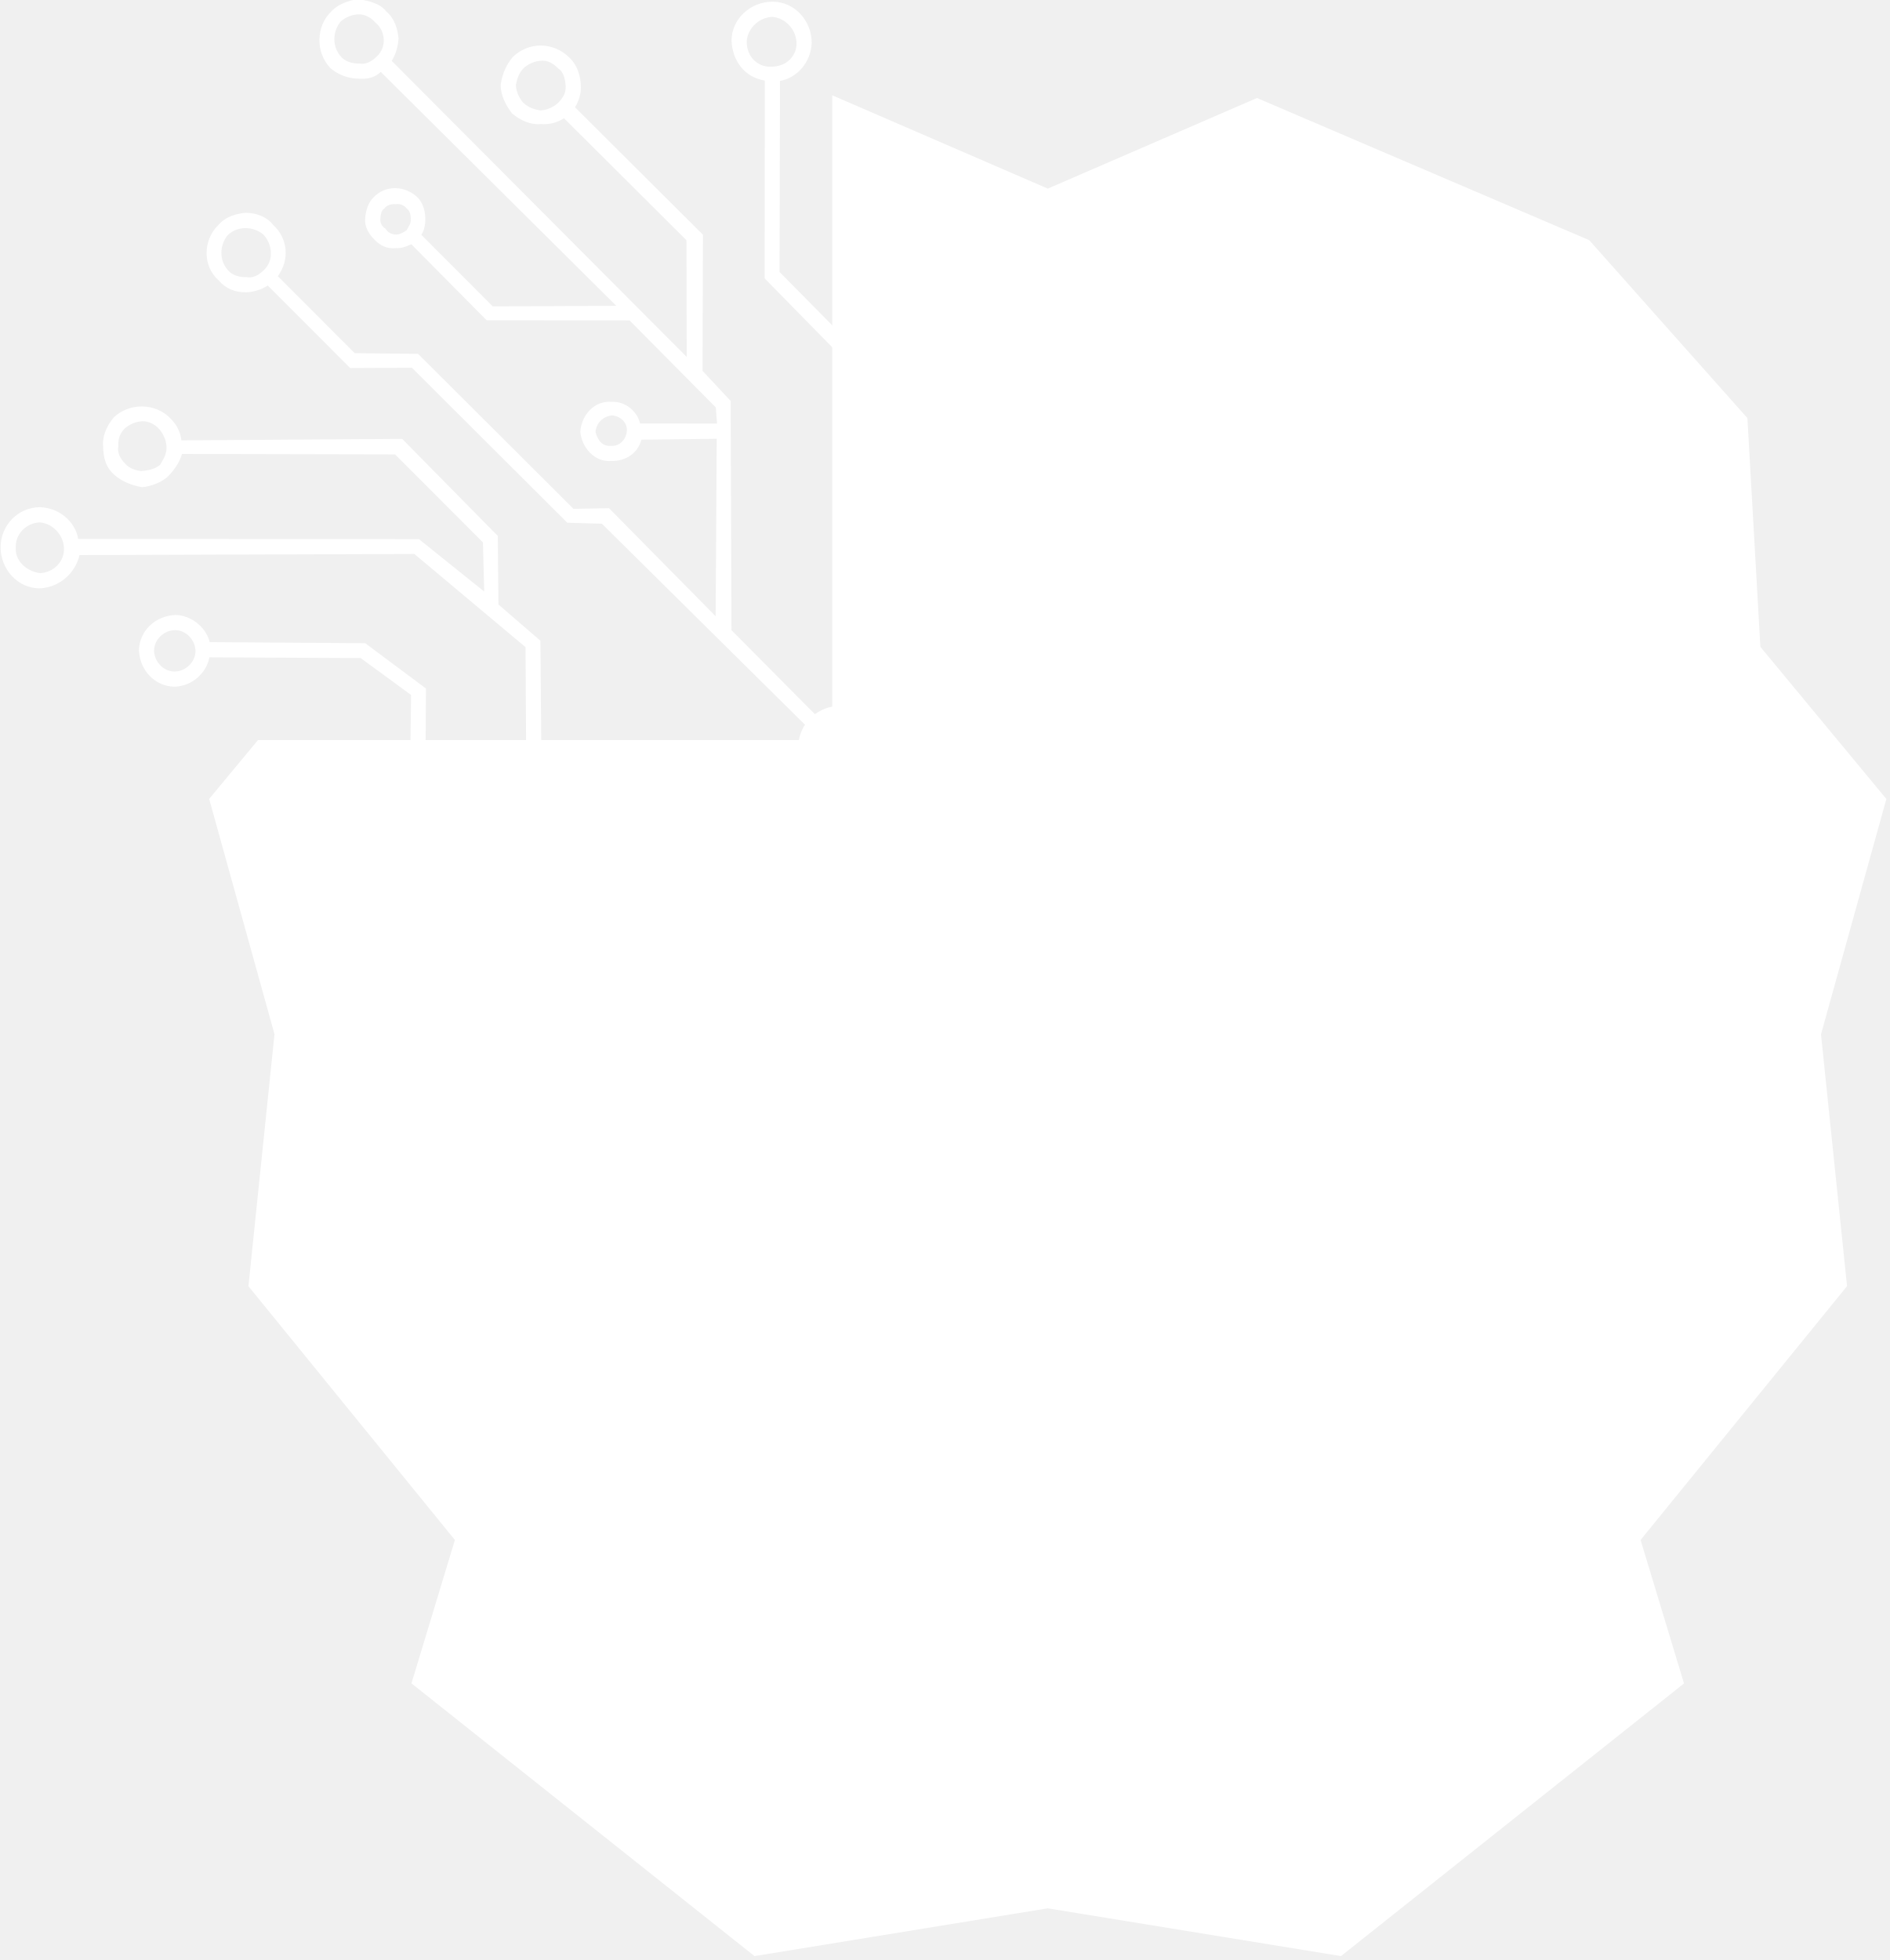
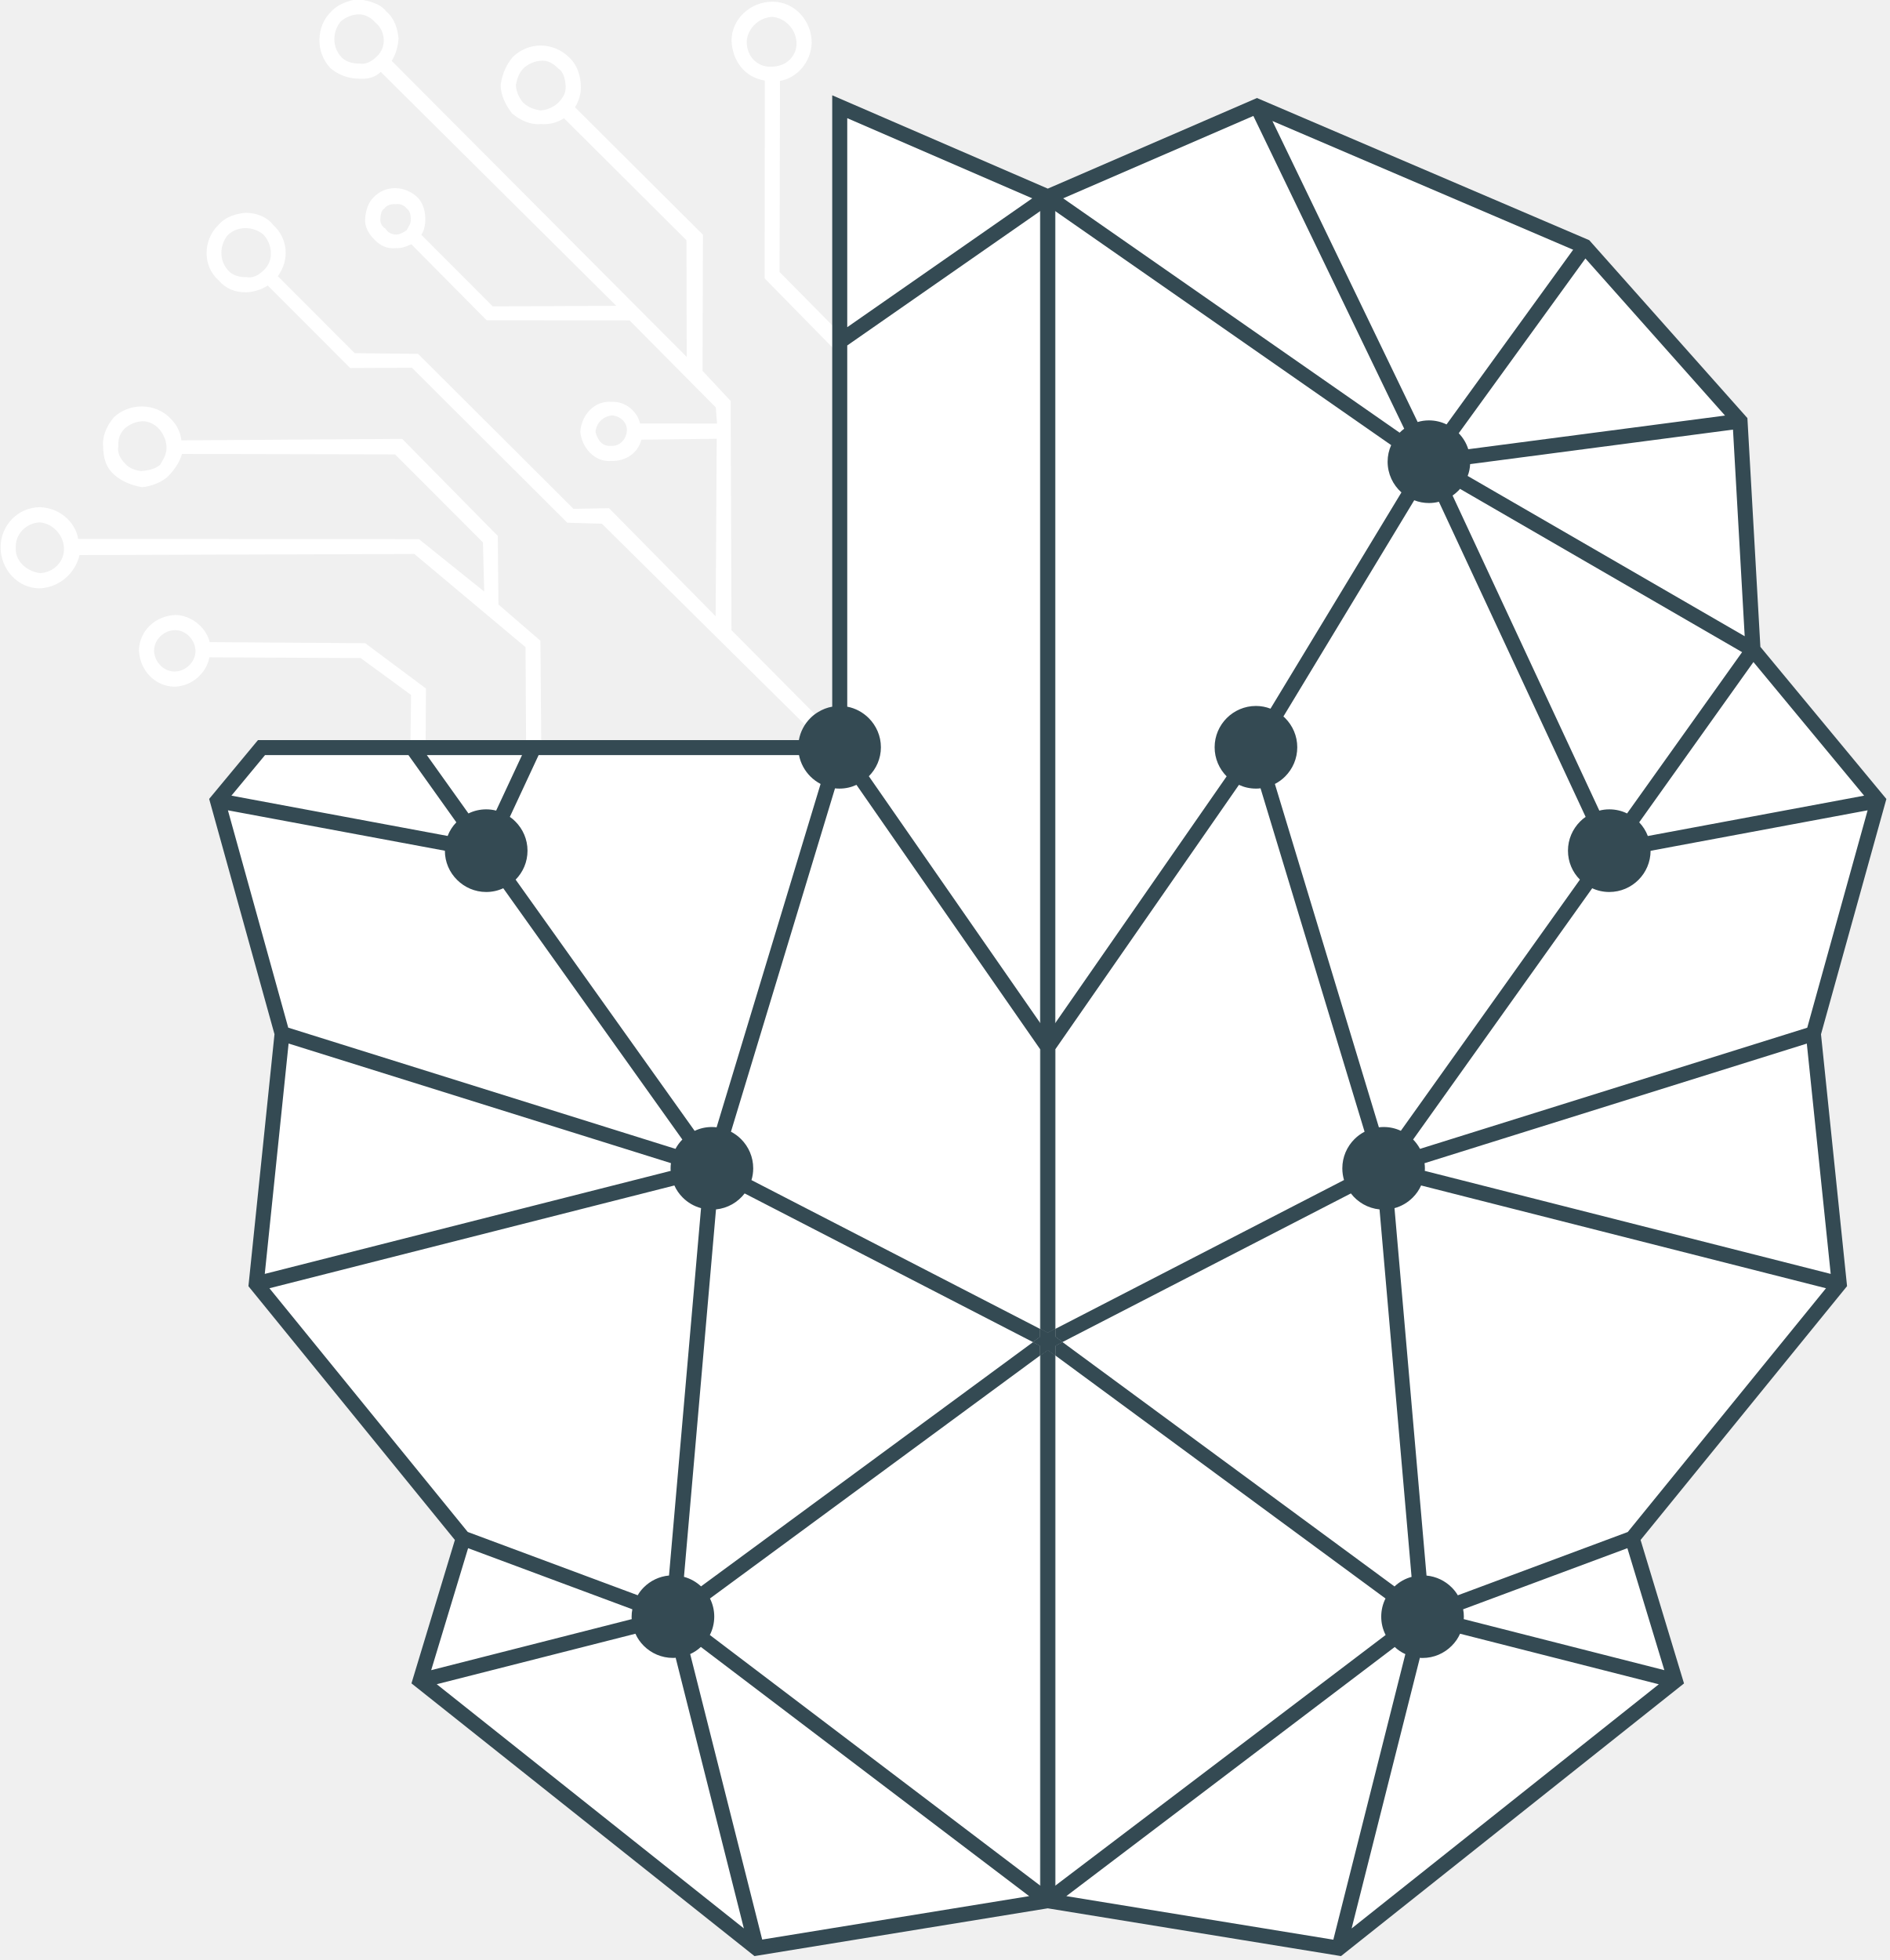
<svg xmlns="http://www.w3.org/2000/svg" width="100%" height="100%" viewBox="0 0 430 446" version="1.1" xml:space="preserve" style="fill-rule:evenodd;clip-rule:evenodd;stroke-linejoin:round;stroke-miterlimit:1.414;">
  <g transform="matrix(1,0,0,1,-474.33,-68.182)">
    <g transform="matrix(220.943,-367.711,-367.711,-220.943,574.496,468.516)">
      <path d="M0.765,0.527C0.754,0.53 0.742,0.523 0.739,0.512C0.738,0.507 0.739,0.501 0.742,0.496C0.744,0.492 0.747,0.489 0.751,0.488L0.709,0.317L0.675,0.373L0.688,0.425C0.691,0.425 0.694,0.426 0.697,0.428C0.7,0.43 0.703,0.433 0.704,0.437C0.706,0.446 0.701,0.455 0.692,0.457C0.688,0.458 0.684,0.457 0.68,0.455C0.676,0.453 0.674,0.449 0.673,0.445C0.672,0.441 0.672,0.437 0.675,0.433C0.676,0.431 0.678,0.429 0.681,0.427L0.667,0.372L0.706,0.307L0.69,0.244L0.683,0.239L0.662,0.274C0.667,0.279 0.668,0.287 0.664,0.293C0.66,0.301 0.65,0.303 0.642,0.299C0.635,0.294 0.632,0.284 0.637,0.277C0.641,0.27 0.648,0.267 0.655,0.269L0.676,0.235L0.595,0.187L0.615,0.265L0.605,0.281L0.633,0.394L0.616,0.423L0.63,0.479C0.641,0.478 0.65,0.485 0.652,0.495C0.654,0.5 0.653,0.506 0.65,0.511C0.647,0.515 0.643,0.519 0.637,0.52C0.626,0.523 0.614,0.516 0.612,0.505C0.61,0.499 0.611,0.494 0.614,0.489C0.616,0.486 0.619,0.483 0.623,0.481L0.608,0.421L0.625,0.393L0.597,0.28L0.606,0.264L0.566,0.1L0.487,0.23L0.536,0.26L0.541,0.289L0.572,0.308L0.59,0.378L0.529,0.478C0.533,0.481 0.535,0.485 0.536,0.489C0.539,0.5 0.532,0.512 0.521,0.515C0.515,0.516 0.509,0.515 0.505,0.512C0.5,0.509 0.496,0.505 0.495,0.499C0.494,0.494 0.495,0.488 0.497,0.483C0.5,0.479 0.505,0.475 0.51,0.474C0.515,0.473 0.519,0.473 0.523,0.474L0.581,0.377L0.565,0.313L0.543,0.299L0.549,0.343L0.456,0.498C0.463,0.504 0.465,0.515 0.46,0.524C0.454,0.534 0.441,0.537 0.431,0.531C0.421,0.525 0.417,0.512 0.423,0.502C0.429,0.493 0.44,0.49 0.449,0.493L0.541,0.341L0.529,0.265L0.483,0.237L0.456,0.283L0.483,0.299L0.487,0.339L0.445,0.41C0.451,0.416 0.452,0.426 0.448,0.433C0.442,0.442 0.431,0.445 0.422,0.44C0.413,0.434 0.41,0.423 0.415,0.414C0.42,0.406 0.43,0.403 0.438,0.406L0.479,0.337L0.476,0.304L0.452,0.29L0.411,0.358L0.374,0.363L0.286,0.27L0.165,0.214L0.106,0.05L0.03,0.031L0,-0.195L0.101,-0.315L0.101,-0.315L0.159,-0.46L0.373,-0.54L0.426,-0.482L0.598,-0.506L0.705,-0.426L0.828,-0.392L0.863,-0.294L0.963,-0.225L1,-0.107L0.974,0.08L0.876,0.151L0.876,0.151L0.86,0.27L0.758,0.209L0.769,0.252L0.856,0.304C0.862,0.297 0.873,0.295 0.882,0.3C0.892,0.306 0.896,0.319 0.89,0.329C0.884,0.339 0.871,0.343 0.861,0.337C0.852,0.331 0.848,0.321 0.852,0.311L0.762,0.257L0.748,0.203L0.573,0.097L0.593,0.176L0.697,0.239L0.703,0.26L0.765,0.297L0.788,0.39C0.792,0.39 0.796,0.391 0.799,0.393C0.804,0.396 0.808,0.401 0.809,0.406C0.812,0.418 0.805,0.429 0.794,0.432C0.788,0.433 0.783,0.432 0.778,0.43C0.773,0.427 0.77,0.422 0.768,0.417C0.767,0.411 0.768,0.405 0.771,0.401C0.773,0.397 0.776,0.394 0.78,0.392L0.758,0.303L0.705,0.271L0.759,0.486C0.763,0.486 0.767,0.487 0.771,0.489C0.775,0.492 0.779,0.496 0.78,0.502C0.782,0.507 0.78,0.513 0.778,0.518C0.775,0.522 0.77,0.526 0.765,0.527ZM0.747,0.51C0.749,0.517 0.756,0.521 0.763,0.52C0.766,0.519 0.769,0.517 0.771,0.514C0.773,0.511 0.773,0.507 0.772,0.504C0.771,0.497 0.764,0.492 0.757,0.494C0.753,0.495 0.75,0.497 0.749,0.5C0.747,0.503 0.746,0.507 0.747,0.51ZM0.865,0.33C0.871,0.333 0.879,0.331 0.883,0.325C0.886,0.319 0.884,0.311 0.878,0.307C0.872,0.303 0.864,0.305 0.86,0.312C0.856,0.318 0.858,0.326 0.865,0.33ZM0.776,0.415C0.777,0.418 0.779,0.421 0.782,0.423C0.785,0.424 0.788,0.425 0.792,0.424C0.795,0.423 0.798,0.421 0.8,0.418C0.802,0.415 0.802,0.412 0.801,0.408C0.801,0.405 0.798,0.402 0.795,0.4C0.792,0.398 0.789,0.398 0.785,0.399C0.782,0.4 0.779,0.402 0.777,0.405C0.776,0.408 0.775,0.411 0.776,0.415ZM0.681,0.443C0.681,0.445 0.682,0.447 0.684,0.448C0.686,0.449 0.688,0.45 0.69,0.449C0.692,0.449 0.694,0.447 0.695,0.445C0.696,0.444 0.697,0.441 0.696,0.439C0.696,0.437 0.694,0.435 0.692,0.434C0.691,0.433 0.688,0.433 0.686,0.433C0.684,0.434 0.682,0.435 0.681,0.437C0.68,0.439 0.68,0.441 0.681,0.443ZM0.619,0.503C0.621,0.51 0.628,0.514 0.635,0.513C0.642,0.511 0.646,0.504 0.645,0.497C0.643,0.49 0.636,0.485 0.629,0.487C0.625,0.488 0.622,0.49 0.621,0.493C0.619,0.496 0.618,0.5 0.619,0.503ZM0.646,0.292C0.65,0.294 0.655,0.293 0.658,0.289C0.66,0.285 0.659,0.28 0.655,0.278C0.651,0.276 0.646,0.277 0.644,0.281C0.641,0.285 0.643,0.289 0.646,0.292ZM0.503,0.497C0.504,0.501 0.506,0.504 0.509,0.505C0.512,0.507 0.515,0.508 0.519,0.507C0.522,0.506 0.525,0.504 0.527,0.501C0.529,0.498 0.529,0.494 0.528,0.491C0.527,0.488 0.525,0.485 0.522,0.483C0.519,0.481 0.516,0.481 0.512,0.481C0.509,0.482 0.506,0.485 0.504,0.488C0.503,0.49 0.502,0.494 0.503,0.497ZM0.435,0.524C0.441,0.528 0.449,0.526 0.453,0.52C0.456,0.514 0.454,0.506 0.448,0.502C0.442,0.498 0.434,0.5 0.43,0.506C0.427,0.513 0.429,0.521 0.435,0.524ZM0.426,0.433C0.431,0.436 0.438,0.434 0.441,0.429C0.444,0.424 0.442,0.417 0.437,0.414C0.432,0.411 0.425,0.413 0.422,0.418C0.419,0.423 0.421,0.43 0.426,0.433Z" style="fill:url(#_Linear1);fill-rule:nonzero;" />
    </g>
    <g transform="matrix(1,0,0,1,714.502,497.247)">
-       <path d="M0,-381.01L-0.055,-381.051L-0.055,-196.209L0,-196.291L0,-381.01ZM-0.055,-190.21L-0.055,-126.656L-1.743,-125.778L-3.404,-126.642L-3.404,-120.657L-1.729,-121.893L-0.055,-120.671L-0.055,0.041L0.014,0L0.014,-190.32L-0.055,-190.21Z" style="fill:white;fill-rule:nonzero;" />
+       <path d="M0,-381.01L-0.055,-381.051L-0.055,-196.209L0,-196.291L0,-381.01ZM-0.055,-190.21L-0.055,-126.656L-1.743,-125.778L-3.404,-126.642L-3.404,-120.657L-1.729,-121.893L-0.055,-120.671L-0.055,0.041L0.014,0L0.014,-190.32L-0.055,-190.21Z" style="fill:rgb(52, 74, 83);fill-rule:nonzero;" />
    </g>
    <g transform="matrix(1,0,0,1,716.122,371.827)">
-       <path d="M0,1.743L-1.606,2.58L-1.675,2.607L-2.443,3.006L-3.157,1.605L-3.35,1.263L-4.009,-0.028L-3.363,-0.358L-1.675,-1.236L-1.606,-1.263L-1.606,0.562L0,1.743Z" style="fill:white;fill-rule:nonzero;" />
+       <path d="M0,1.743L-1.606,2.58L-1.675,2.607L-2.443,3.006L-3.157,1.605L-3.35,1.263L-4.009,-0.028L-3.363,-0.358L-1.675,-1.236L-1.606,-1.263L-1.606,0.562L0,1.743Z" style="fill:rgb(52, 74, 83);fill-rule:nonzero;" />
    </g>
    <g transform="matrix(1,0,0,1,716.122,375.079)">
-       <path d="M0,-1.509L-1.606,-0.672L-1.606,1.552L-1.675,1.497L-3.35,0.275L-4.146,-0.315L-3.35,-1.4L-3.157,-1.647L-2.114,-3.061L-1.675,-2.731L-1.606,-2.69L0,-1.509Z" style="fill:white;fill-rule:nonzero;" />
+       <path d="M0,-1.509L-1.606,-0.672L-1.606,1.552L-1.675,1.497L-3.35,0.275L-4.146,-0.315L-3.35,-1.4L-3.157,-1.647L-2.114,-3.061L-1.675,-2.731L-1.606,-2.69L0,-1.509Z" style="fill:rgb(52, 74, 83);fill-rule:nonzero;" />
    </g>
    <g transform="matrix(-0.55238,-0.833592,-0.833592,0.55238,788.071,157.537)">
-       <path d="M-77.073,143.429L-76.973,143.429L76.984,41.409L76.987,41.34L-77.073,143.429Z" style="fill:white;fill-rule:nonzero;" />
+       <path d="M-77.073,143.429L-76.973,143.429L76.984,41.409L76.987,41.34L-77.073,143.429Z" style="fill:rgb(52, 74, 83);fill-rule:nonzero;" />
    </g>
    <g transform="matrix(1,0,0,1,714.447,433.61)">
-       <path d="M0,-63.018L0,-57.034L-1.675,-58.255L-3.35,-57.02L-3.35,63.678L-3.418,63.624L-3.418,-126.696L-3.35,-126.614L-3.35,-63.004L-1.688,-62.14L0,-63.018Z" style="fill:white;fill-rule:nonzero;" />
+       <path d="M0,-63.018L0,-57.034L-1.675,-58.255L-3.35,-57.02L-3.35,63.678L-3.418,63.624L-3.418,-126.696L-3.35,-126.614L-3.35,-63.004L-1.688,-62.14L0,-63.018Z" style="fill:rgb(52, 74, 83);fill-rule:nonzero;" />
    </g>
    <g transform="matrix(1,0,0,1,713.432,373.612)">
-       <path d="M0,-1.798L-0.659,-0.522L-0.838,-0.179L-1.565,1.235L-2.334,0.837L-2.402,0.809L-4.009,-0.027L-2.402,-1.208L-2.402,-3.033L-2.334,-3.006L-0.673,-2.142L0,-1.798Z" style="fill:white;fill-rule:nonzero;" />
+       <path d="M0,-1.798L-0.659,-0.522L-0.838,-0.179L-1.565,1.235L-2.334,0.837L-2.402,0.809L-4.009,-0.027L-2.402,-1.208L-2.402,-3.033L-2.334,-3.006L-0.673,-2.142L0,-1.798Z" style="fill:rgb(52, 74, 83);fill-rule:nonzero;" />
    </g>
    <g transform="matrix(1,0,0,1,844.781,186.38)">
-       <path d="M0,230.401L-0.014,230.415L-38.682,244.814C-39.065,244.155 -39.532,243.565 -40.068,243.03C-41.564,241.534 -43.568,240.532 -45.806,240.326L-53.095,156.717C-51.502,156.291 -50.074,155.44 -48.936,154.301C-48.139,153.505 -47.494,152.585 -47.041,151.556L45.105,174.946L0,230.401ZM8.318,261.849L-37.336,250.236C-37.309,250.045 -37.309,249.866 -37.309,249.673C-37.309,249.097 -37.363,248.534 -37.474,247.999L-0.096,234.093L8.318,261.849ZM-62.854,320.627L-47.315,259.035C-47.109,259.076 -46.918,259.076 -46.712,259.076C-44.117,259.076 -41.771,258.019 -40.068,256.303C-39.271,255.507 -38.627,254.588 -38.174,253.558L7.056,265.061L-62.854,320.627ZM-67.014,323.179L-127.781,313.269L-53.039,256.578C-52.326,257.251 -51.516,257.799 -50.624,258.198L-67.014,323.179ZM-130.334,310.908L-130.334,190.196L-132.009,188.974L-133.684,190.21L-133.684,310.908L-133.752,310.853L-208.905,253.846C-208.26,252.584 -207.903,251.156 -207.903,249.66C-207.903,248.191 -208.247,246.791 -208.878,245.542L-133.752,190.251L-133.752,188.041L-135.358,187.204L-210.909,242.783C-211.994,241.767 -213.325,241.012 -214.794,240.614L-207.505,157.005C-204.856,156.744 -202.522,155.372 -200.985,153.367L-135.358,187.204L-133.752,186.023L-133.752,184.198L-199.434,150.334C-199.173,149.483 -199.036,148.59 -199.036,147.657C-199.036,145.063 -200.093,142.716 -201.795,141.013C-202.467,140.341 -203.25,139.764 -204.101,139.325L-180.422,61.193C-180.08,61.234 -179.736,61.248 -179.393,61.248C-178.021,61.248 -176.716,60.946 -175.536,60.397L-133.752,120.533L-133.684,120.616L-133.684,184.225L-132.022,185.089L-130.334,184.212L-130.334,120.657L-130.266,120.547L-88.495,60.397C-87.314,60.946 -86.011,61.248 -84.624,61.248C-84.268,61.248 -83.925,61.234 -83.581,61.18L-59.903,139.325C-60.754,139.764 -61.536,140.341 -62.209,141.013C-63.911,142.716 -64.968,145.063 -64.968,147.657C-64.968,148.577 -64.831,149.469 -64.584,150.32L-130.266,184.184L-130.266,186.009L-128.659,187.19L-63.019,153.367C-61.481,155.372 -59.147,156.744 -56.499,157.005L-49.21,240.628C-50.679,241.012 -51.996,241.767 -53.081,242.797L-53.095,242.797L-128.659,187.19L-130.266,188.027L-130.266,190.251L-55.14,245.542C-55.771,246.791 -56.114,248.191 -56.114,249.673C-56.114,251.17 -55.758,252.584 -55.112,253.846L-130.266,310.867L-130.334,310.908ZM-196.991,323.152L-213.38,258.184C-212.488,257.786 -211.664,257.237 -210.951,256.564L-136.236,313.269L-196.991,323.152ZM-271.06,265.047L-225.844,253.558C-225.391,254.588 -224.732,255.521 -223.95,256.303C-222.248,258.005 -219.9,259.062 -217.306,259.062C-217.1,259.062 -216.894,259.062 -216.688,259.021L-201.164,320.613L-271.06,265.047ZM-263.921,234.093L-226.544,247.999C-226.654,248.534 -226.708,249.097 -226.708,249.66C-226.708,249.852 -226.708,250.045 -226.681,250.236L-272.322,261.849L-263.921,234.093ZM-309.137,174.946L-216.977,151.556C-216.523,152.585 -215.878,153.505 -215.082,154.301C-213.943,155.44 -212.515,156.291 -210.909,156.717L-218.198,240.312C-220.436,240.518 -222.44,241.506 -223.95,243.016C-224.485,243.551 -224.952,244.155 -225.322,244.8L-264.004,230.401L-309.137,174.946ZM-304.772,119.257L-217.759,146.477C-217.814,146.861 -217.841,147.259 -217.841,147.657C-217.841,147.849 -217.841,148.042 -217.814,148.234L-310.194,171.679L-304.772,119.257ZM-318.581,66.19L-269.206,75.387C-269.206,77.981 -268.149,80.315 -266.434,82.017C-264.731,83.719 -262.384,84.776 -259.804,84.776C-258.417,84.776 -257.1,84.474 -255.919,83.924L-215.247,140.986L-215.165,141.109C-215.782,141.727 -216.304,142.441 -216.729,143.224L-304.854,115.647L-318.581,66.19ZM-310.139,53.63L-277.497,53.63L-266.598,68.922C-267.463,69.814 -268.136,70.857 -268.575,72.024L-317.785,62.854L-310.139,53.63ZM-251.65,53.63L-257.539,66.258C-258.266,66.066 -259.021,65.97 -259.804,65.97C-261.245,65.97 -262.618,66.299 -263.839,66.903L-273.311,53.63L-251.65,53.63ZM-188.617,53.63C-188.247,55.51 -187.327,57.185 -186.023,58.489C-185.351,59.162 -184.568,59.738 -183.703,60.191L-207.368,138.323C-207.725,138.282 -208.082,138.255 -208.438,138.255C-209.839,138.255 -211.17,138.556 -212.364,139.133L-253.105,81.962C-251.43,80.273 -250.401,77.94 -250.401,75.373C-250.401,72.792 -251.458,70.445 -253.16,68.743C-253.544,68.345 -253.97,67.988 -254.423,67.686L-247.875,53.63L-188.617,53.63ZM-177.636,-39.587L-133.752,-70.143L-133.697,-70.184L-133.697,114.631L-133.752,114.548L-172.722,58.434C-171.034,56.746 -169.977,54.426 -169.977,51.845C-169.977,49.265 -171.034,46.918 -172.75,45.202C-174.081,43.884 -175.755,42.964 -177.636,42.608L-177.636,-39.587ZM-177.636,-91.309L-135.536,-73.067L-177.636,-43.746L-177.636,-91.309ZM-130.334,-70.184L-130.279,-70.143L-53.85,-16.911C-54.371,-15.758 -54.659,-14.481 -54.659,-13.136C-54.659,-10.364 -53.438,-7.851 -51.516,-6.149L-81.316,43.061C-82.346,42.662 -83.458,42.443 -84.624,42.443C-87.219,42.443 -89.566,43.5 -91.269,45.202C-92.971,46.904 -94.027,49.251 -94.027,51.845C-94.027,54.426 -92.984,56.759 -91.296,58.462L-130.279,114.576L-130.334,114.658L-130.334,-70.184ZM-85.215,-91.817L-50.885,-20.645C-51.241,-20.384 -51.585,-20.082 -51.9,-19.766C-51.914,-19.752 -51.914,-19.752 -51.928,-19.739L-128.495,-73.067L-85.215,-91.817ZM-12.437,-61.371L-41.248,-21.62C-42.47,-22.209 -43.829,-22.539 -45.257,-22.539C-46.148,-22.539 -47,-22.415 -47.823,-22.168L-80.877,-90.664L-12.437,-61.371ZM22.127,-23.637L-36.307,-15.978C-36.732,-17.35 -37.487,-18.599 -38.476,-19.615L-9.649,-59.381L22.127,-23.637ZM26.603,26.575L-36.444,-9.897C-36.114,-10.734 -35.923,-11.64 -35.881,-12.587L23.939,-20.439L26.603,26.575ZM28.593,32.45L53.781,62.854L4.558,72.037C4.118,70.871 3.445,69.814 2.595,68.922L28.593,32.45ZM-39.876,-5.436C-39.423,-5.751 -38.997,-6.108 -38.613,-6.493C-38.462,-6.643 -38.311,-6.795 -38.188,-6.959L26.012,30.199L-0.165,66.903C-1.387,66.299 -2.759,65.97 -4.214,65.97C-4.996,65.97 -5.751,66.066 -6.479,66.258L-39.876,-5.436ZM-77.98,45.202C-78.104,45.078 -78.241,44.941 -78.379,44.845L-48.605,-4.365C-47.563,-3.953 -46.438,-3.734 -45.257,-3.734C-44.475,-3.734 -43.719,-3.829 -42.991,-4.022L-9.595,67.686C-10.048,67.988 -10.474,68.345 -10.857,68.743C-12.56,70.445 -13.617,72.792 -13.617,75.373C-13.617,77.94 -12.587,80.273 -10.898,81.962L-51.653,139.119C-52.848,138.556 -54.165,138.255 -55.565,138.255C-55.936,138.255 -56.293,138.282 -56.649,138.323L-80.314,60.191C-79.449,59.752 -78.667,59.175 -77.98,58.489C-76.278,56.787 -75.222,54.44 -75.222,51.845C-75.222,49.251 -76.278,46.904 -77.98,45.202M40.837,115.66L-47.288,143.224C-47.714,142.441 -48.235,141.727 -48.853,141.096L-8.099,83.924C-6.918,84.474 -5.601,84.776 -4.214,84.776C-1.62,84.776 0.728,83.719 2.43,82.017C4.132,80.315 5.175,77.981 5.188,75.401L54.577,66.19L40.837,115.66ZM46.177,171.679L-46.204,148.234C-46.176,148.042 -46.176,147.849 -46.176,147.657C-46.176,147.259 -46.204,146.875 -46.259,146.49L40.74,119.271L46.177,171.679ZM43.967,117.157L58.846,63.609L30.171,28.991L27.22,-23.06L-8.771,-63.54L-84.392,-95.894L-131.995,-75.277L-181.054,-96.512L-181.054,42.608C-182.193,42.799 -183.264,43.225 -184.238,43.816C-184.897,44.2 -185.488,44.667 -186.023,45.202C-187.368,46.547 -188.302,48.276 -188.645,50.212L-311.745,50.212L-322.85,63.595L-307.984,117.143L-313.914,174.479L-266.928,232.227L-276.811,264.855L-198.748,326.913L-132.009,316.042L-66.011,326.79L-65.27,326.913L12.793,264.869L2.91,232.227L49.896,174.465L43.967,117.157Z" style="fill:white;fill-rule:nonzero;" />
+       <path d="M0,230.401L-0.014,230.415L-38.682,244.814C-39.065,244.155 -39.532,243.565 -40.068,243.03C-41.564,241.534 -43.568,240.532 -45.806,240.326L-53.095,156.717C-51.502,156.291 -50.074,155.44 -48.936,154.301C-48.139,153.505 -47.494,152.585 -47.041,151.556L45.105,174.946L0,230.401ZM8.318,261.849L-37.336,250.236C-37.309,250.045 -37.309,249.866 -37.309,249.673C-37.309,249.097 -37.363,248.534 -37.474,247.999L-0.096,234.093L8.318,261.849ZM-62.854,320.627L-47.315,259.035C-47.109,259.076 -46.918,259.076 -46.712,259.076C-44.117,259.076 -41.771,258.019 -40.068,256.303C-39.271,255.507 -38.627,254.588 -38.174,253.558L7.056,265.061L-62.854,320.627ZM-67.014,323.179L-127.781,313.269L-53.039,256.578C-52.326,257.251 -51.516,257.799 -50.624,258.198L-67.014,323.179ZM-130.334,310.908L-130.334,190.196L-132.009,188.974L-133.684,190.21L-133.684,310.908L-133.752,310.853L-208.905,253.846C-208.26,252.584 -207.903,251.156 -207.903,249.66C-207.903,248.191 -208.247,246.791 -208.878,245.542L-133.752,190.251L-133.752,188.041L-135.358,187.204L-210.909,242.783C-211.994,241.767 -213.325,241.012 -214.794,240.614L-207.505,157.005C-204.856,156.744 -202.522,155.372 -200.985,153.367L-135.358,187.204L-133.752,186.023L-133.752,184.198L-199.434,150.334C-199.173,149.483 -199.036,148.59 -199.036,147.657C-199.036,145.063 -200.093,142.716 -201.795,141.013C-202.467,140.341 -203.25,139.764 -204.101,139.325L-180.422,61.193C-180.08,61.234 -179.736,61.248 -179.393,61.248C-178.021,61.248 -176.716,60.946 -175.536,60.397L-133.752,120.533L-133.684,120.616L-133.684,184.225L-132.022,185.089L-130.334,184.212L-130.334,120.657L-130.266,120.547L-88.495,60.397C-87.314,60.946 -86.011,61.248 -84.624,61.248C-84.268,61.248 -83.925,61.234 -83.581,61.18L-59.903,139.325C-60.754,139.764 -61.536,140.341 -62.209,141.013C-63.911,142.716 -64.968,145.063 -64.968,147.657C-64.968,148.577 -64.831,149.469 -64.584,150.32L-130.266,184.184L-130.266,186.009L-128.659,187.19L-63.019,153.367C-61.481,155.372 -59.147,156.744 -56.499,157.005L-49.21,240.628C-50.679,241.012 -51.996,241.767 -53.081,242.797L-53.095,242.797L-128.659,187.19L-130.266,188.027L-130.266,190.251L-55.14,245.542C-55.771,246.791 -56.114,248.191 -56.114,249.673C-56.114,251.17 -55.758,252.584 -55.112,253.846L-130.266,310.867L-130.334,310.908ZM-196.991,323.152L-213.38,258.184C-212.488,257.786 -211.664,257.237 -210.951,256.564L-136.236,313.269L-196.991,323.152ZM-271.06,265.047L-225.844,253.558C-225.391,254.588 -224.732,255.521 -223.95,256.303C-222.248,258.005 -219.9,259.062 -217.306,259.062C-217.1,259.062 -216.894,259.062 -216.688,259.021L-201.164,320.613L-271.06,265.047ZM-263.921,234.093L-226.544,247.999C-226.654,248.534 -226.708,249.097 -226.708,249.66C-226.708,249.852 -226.708,250.045 -226.681,250.236L-272.322,261.849L-263.921,234.093ZM-309.137,174.946L-216.977,151.556C-216.523,152.585 -215.878,153.505 -215.082,154.301C-213.943,155.44 -212.515,156.291 -210.909,156.717L-218.198,240.312C-220.436,240.518 -222.44,241.506 -223.95,243.016C-224.485,243.551 -224.952,244.155 -225.322,244.8L-264.004,230.401L-309.137,174.946ZM-304.772,119.257L-217.759,146.477C-217.814,146.861 -217.841,147.259 -217.841,147.657C-217.841,147.849 -217.841,148.042 -217.814,148.234L-310.194,171.679L-304.772,119.257ZM-318.581,66.19L-269.206,75.387C-269.206,77.981 -268.149,80.315 -266.434,82.017C-264.731,83.719 -262.384,84.776 -259.804,84.776C-258.417,84.776 -257.1,84.474 -255.919,83.924L-215.247,140.986L-215.165,141.109C-215.782,141.727 -216.304,142.441 -216.729,143.224L-304.854,115.647L-318.581,66.19ZM-310.139,53.63L-277.497,53.63L-266.598,68.922C-267.463,69.814 -268.136,70.857 -268.575,72.024L-317.785,62.854L-310.139,53.63ZM-251.65,53.63L-257.539,66.258C-258.266,66.066 -259.021,65.97 -259.804,65.97C-261.245,65.97 -262.618,66.299 -263.839,66.903L-273.311,53.63L-251.65,53.63ZM-188.617,53.63C-188.247,55.51 -187.327,57.185 -186.023,58.489C-185.351,59.162 -184.568,59.738 -183.703,60.191L-207.368,138.323C-207.725,138.282 -208.082,138.255 -208.438,138.255C-209.839,138.255 -211.17,138.556 -212.364,139.133L-253.105,81.962C-251.43,80.273 -250.401,77.94 -250.401,75.373C-250.401,72.792 -251.458,70.445 -253.16,68.743C-253.544,68.345 -253.97,67.988 -254.423,67.686L-247.875,53.63L-188.617,53.63ZM-177.636,-39.587L-133.752,-70.143L-133.697,-70.184L-133.697,114.631L-133.752,114.548L-172.722,58.434C-171.034,56.746 -169.977,54.426 -169.977,51.845C-169.977,49.265 -171.034,46.918 -172.75,45.202C-174.081,43.884 -175.755,42.964 -177.636,42.608L-177.636,-39.587ZM-177.636,-91.309L-135.536,-73.067L-177.636,-43.746L-177.636,-91.309ZM-130.334,-70.184L-130.279,-70.143L-53.85,-16.911C-54.371,-15.758 -54.659,-14.481 -54.659,-13.136C-54.659,-10.364 -53.438,-7.851 -51.516,-6.149L-81.316,43.061C-82.346,42.662 -83.458,42.443 -84.624,42.443C-87.219,42.443 -89.566,43.5 -91.269,45.202C-92.971,46.904 -94.027,49.251 -94.027,51.845C-94.027,54.426 -92.984,56.759 -91.296,58.462L-130.279,114.576L-130.334,114.658L-130.334,-70.184ZM-85.215,-91.817L-50.885,-20.645C-51.241,-20.384 -51.585,-20.082 -51.9,-19.766C-51.914,-19.752 -51.914,-19.752 -51.928,-19.739L-128.495,-73.067L-85.215,-91.817ZM-12.437,-61.371L-41.248,-21.62C-42.47,-22.209 -43.829,-22.539 -45.257,-22.539C-46.148,-22.539 -47,-22.415 -47.823,-22.168L-80.877,-90.664L-12.437,-61.371ZM22.127,-23.637L-36.307,-15.978C-36.732,-17.35 -37.487,-18.599 -38.476,-19.615L-9.649,-59.381L22.127,-23.637ZM26.603,26.575L-36.444,-9.897C-36.114,-10.734 -35.923,-11.64 -35.881,-12.587L23.939,-20.439L26.603,26.575ZM28.593,32.45L53.781,62.854L4.558,72.037C4.118,70.871 3.445,69.814 2.595,68.922L28.593,32.45ZM-39.876,-5.436C-39.423,-5.751 -38.997,-6.108 -38.613,-6.493C-38.462,-6.643 -38.311,-6.795 -38.188,-6.959L26.012,30.199L-0.165,66.903C-1.387,66.299 -2.759,65.97 -4.214,65.97C-4.996,65.97 -5.751,66.066 -6.479,66.258L-39.876,-5.436ZM-77.98,45.202C-78.104,45.078 -78.241,44.941 -78.379,44.845L-48.605,-4.365C-47.563,-3.953 -46.438,-3.734 -45.257,-3.734C-44.475,-3.734 -43.719,-3.829 -42.991,-4.022L-9.595,67.686C-10.048,67.988 -10.474,68.345 -10.857,68.743C-12.56,70.445 -13.617,72.792 -13.617,75.373C-13.617,77.94 -12.587,80.273 -10.898,81.962L-51.653,139.119C-52.848,138.556 -54.165,138.255 -55.565,138.255C-55.936,138.255 -56.293,138.282 -56.649,138.323L-80.314,60.191C-79.449,59.752 -78.667,59.175 -77.98,58.489C-76.278,56.787 -75.222,54.44 -75.222,51.845C-75.222,49.251 -76.278,46.904 -77.98,45.202M40.837,115.66L-47.288,143.224C-47.714,142.441 -48.235,141.727 -48.853,141.096L-8.099,83.924C-6.918,84.474 -5.601,84.776 -4.214,84.776C-1.62,84.776 0.728,83.719 2.43,82.017C4.132,80.315 5.175,77.981 5.188,75.401L54.577,66.19L40.837,115.66ZM46.177,171.679L-46.204,148.234C-46.176,148.042 -46.176,147.849 -46.176,147.657C-46.176,147.259 -46.204,146.875 -46.259,146.49L40.74,119.271L46.177,171.679ZM43.967,117.157L58.846,63.609L30.171,28.991L27.22,-23.06L-8.771,-63.54L-84.392,-95.894L-131.995,-75.277L-181.054,-96.512L-181.054,42.608C-182.193,42.799 -183.264,43.225 -184.238,43.816C-184.897,44.2 -185.488,44.667 -186.023,45.202C-187.368,46.547 -188.302,48.276 -188.645,50.212L-311.745,50.212L-322.85,63.595L-307.984,117.143L-313.914,174.479L-266.928,232.227L-276.811,264.855L-198.748,326.913L-132.009,316.042L-66.011,326.79L-65.27,326.913L12.793,264.869L2.91,232.227L49.896,174.465L43.967,117.157Z" style="fill:rgb(52, 74, 83);fill-rule:nonzero;" />
    </g>
    <g transform="matrix(1,0,0,1,713.568,373.885)">
-       <path d="M0,0.88L-0.796,1.47L-2.471,2.705L-2.539,2.746L-2.539,0.536L-4.146,-0.301L-2.539,-1.481L-2.471,-1.522L-2.018,-1.866L-0.975,-0.452L-0.796,-0.205L0,0.88Z" style="fill:white;fill-rule:nonzero;" />
+       <path d="M0,0.88L-0.796,1.47L-2.471,2.705L-2.539,2.746L-2.539,0.536L-4.146,-0.301L-2.539,-1.481L-2.471,-1.522L-2.018,-1.866L-0.975,-0.452L-0.796,-0.205L0,0.88Z" style="fill:rgb(52, 74, 83);fill-rule:nonzero;" />
    </g>
  </g>
  <defs>
    <linearGradient id="_Linear1" x1="0" y1="0" x2="1" y2="0" gradientUnits="userSpaceOnUse" gradientTransform="matrix(1,5.55112e-17,5.55112e-17,-1,0,-0.00298618)">
      <stop offset="0" style="stop-color:#ffffff;stop-opacity:1" />
      <stop offset="1" style="stop-color:#ffffff;stop-opacity:1" />
    </linearGradient>
  </defs>
</svg>
